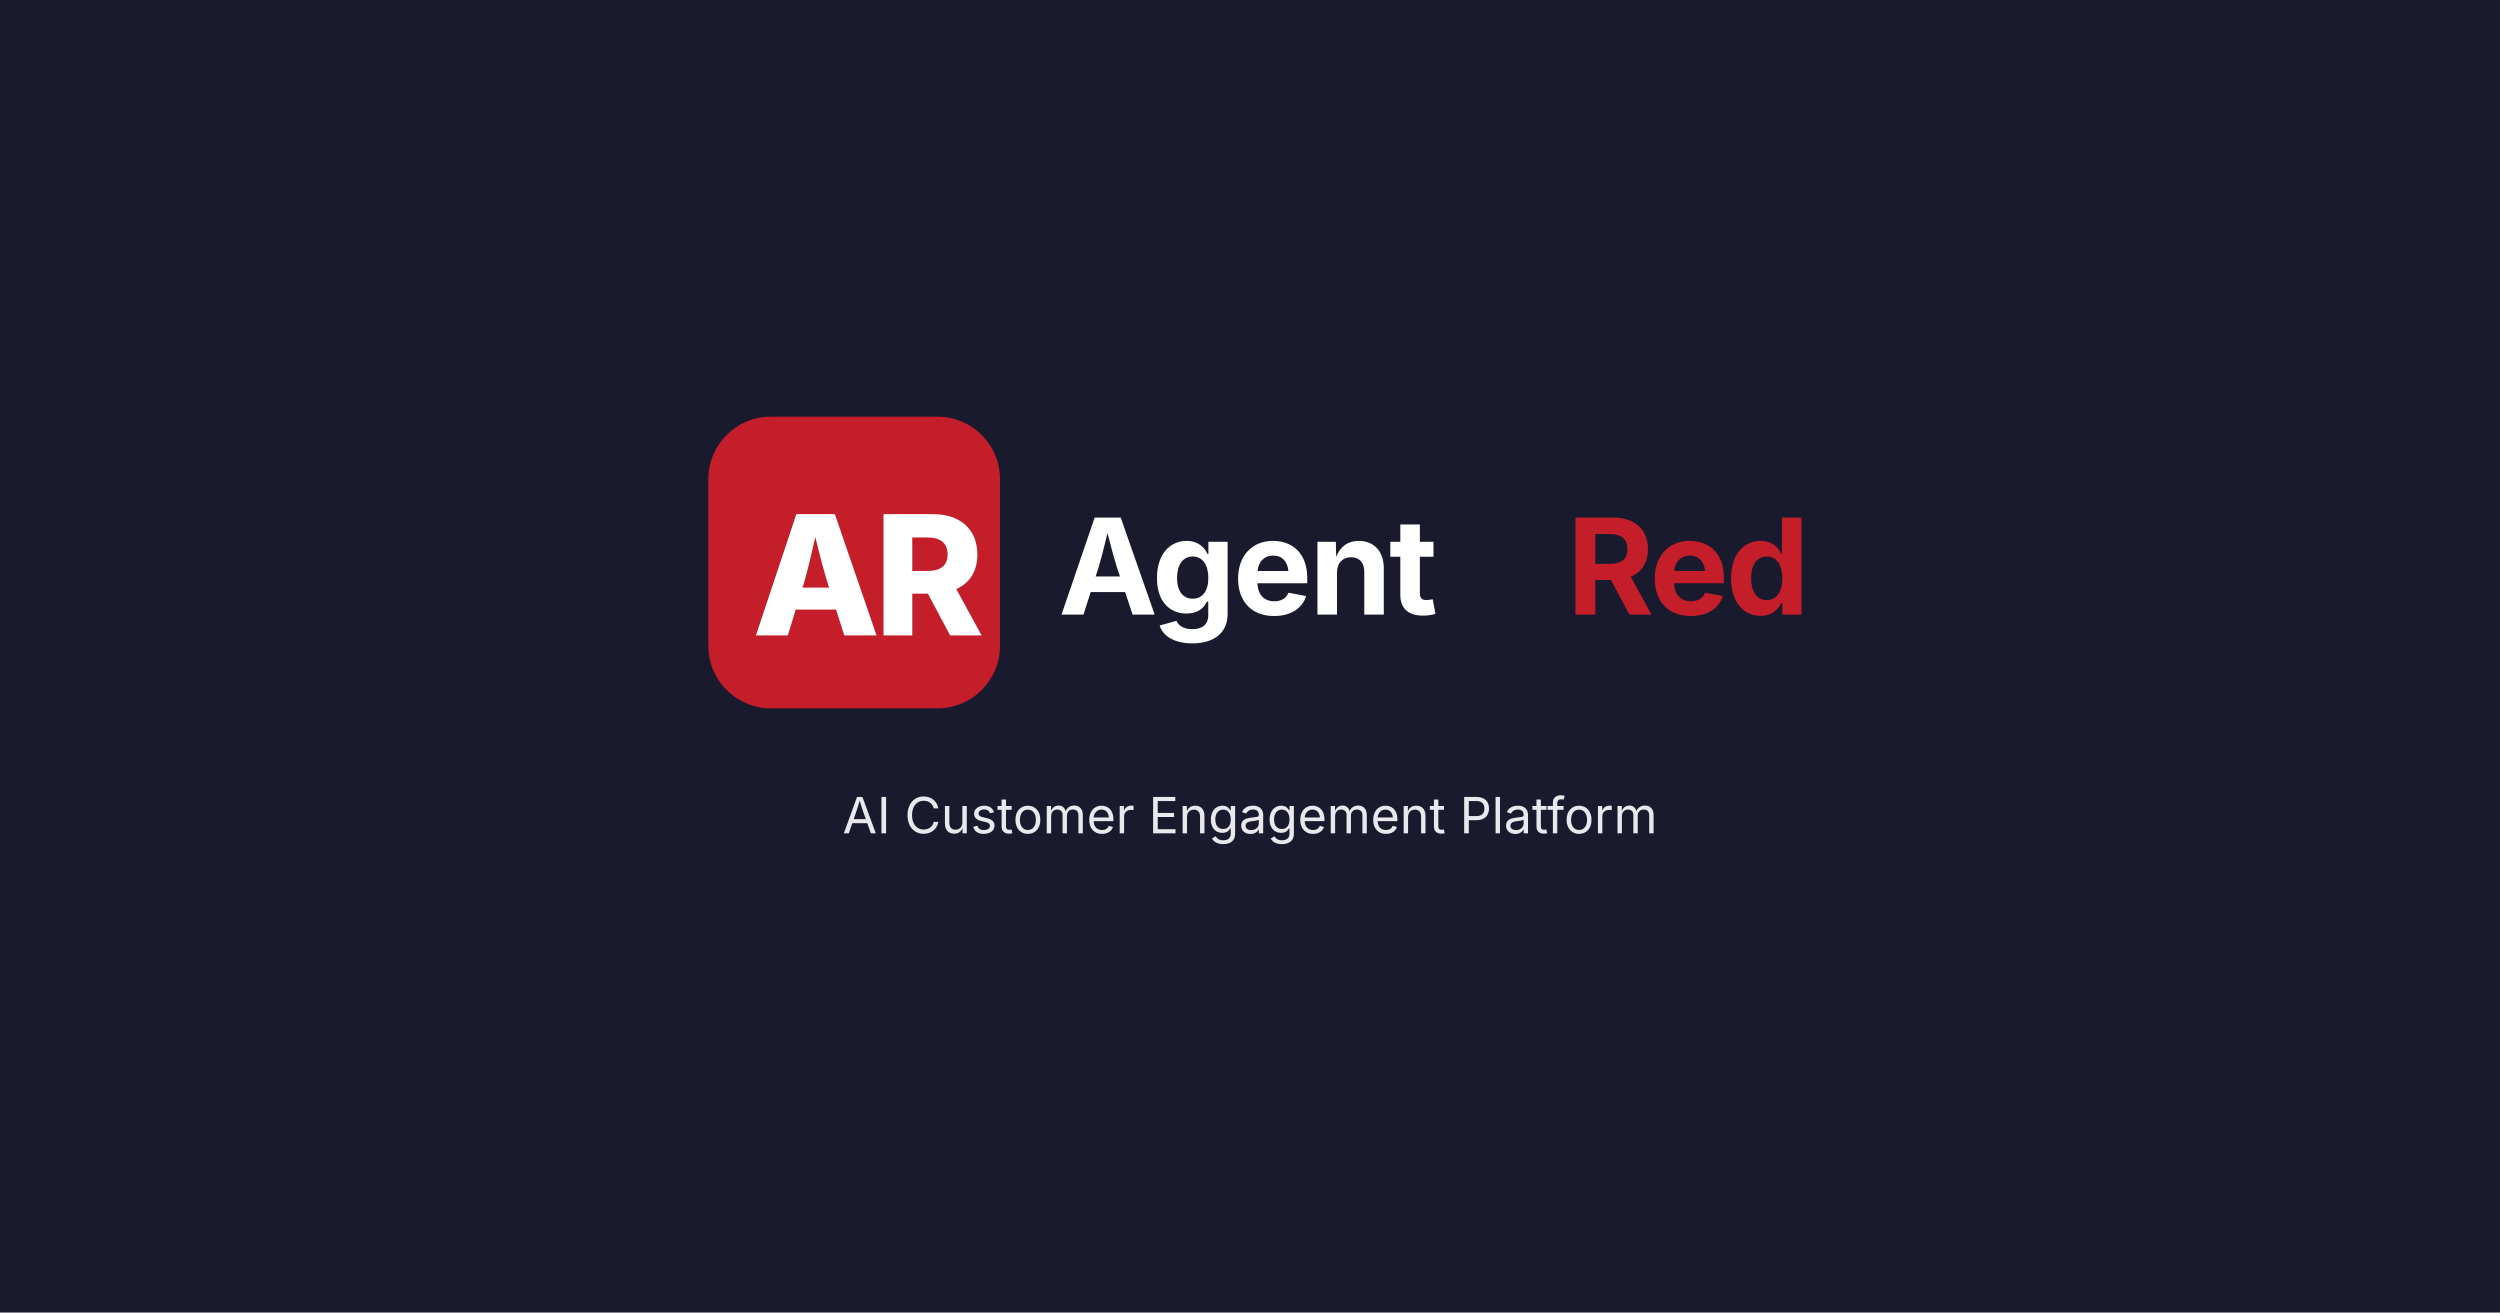
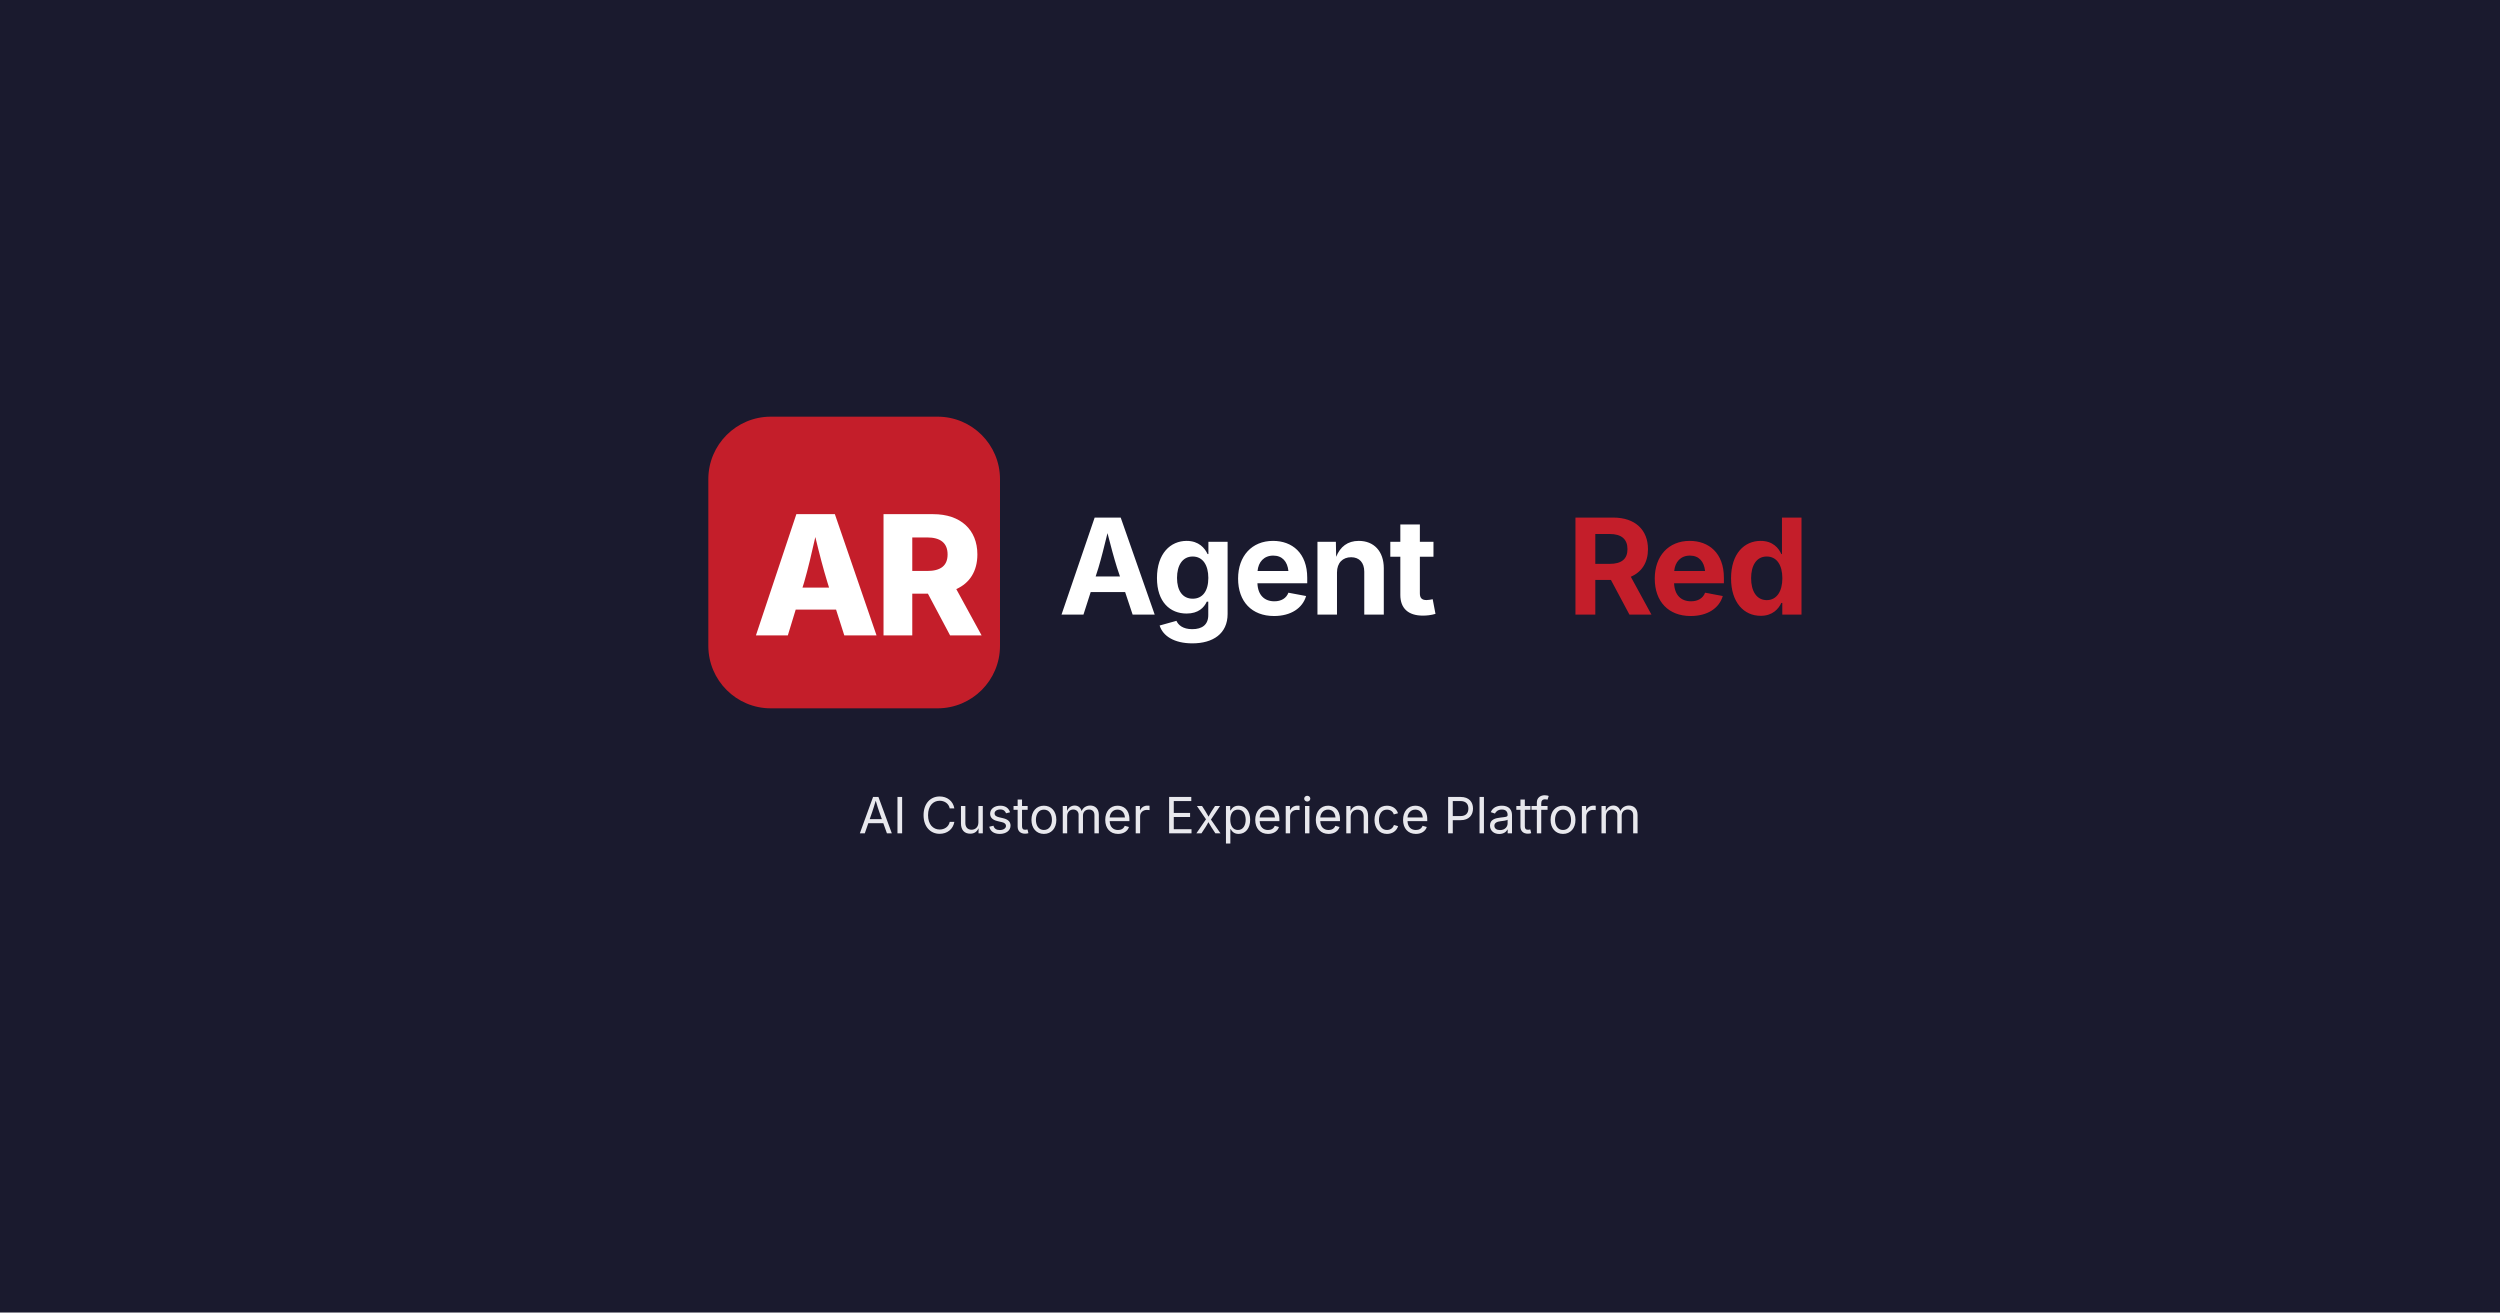
<svg xmlns="http://www.w3.org/2000/svg" viewBox="0 0 1200 630" width="1200" height="630">
  <rect x="0" y="0" width="1200" height="630" fill="#1A1A2E" />
  <rect x="340" y="200" width="140" height="140" rx="30" fill="#C41E2A" />
  <text x="361" y="305" font-family="Inter, 'Inter', sans-serif" font-weight="800" font-size="80" fill="#FFFFFF" letter-spacing="-3">AR</text>
  <text x="508" y="295" font-family="Inter, 'Inter', sans-serif" font-weight="700" font-size="64" fill="#FFFFFF" letter-spacing="-1.5">Agent</text>
  <text x="752" y="295" font-family="Inter, 'Inter', sans-serif" font-weight="700" font-size="64" fill="#C41E2A" letter-spacing="-1.5">Red</text>
-   <text x="600" y="400" font-family="Inter, 'Inter', sans-serif" font-weight="400" font-size="24" fill="#E8E8ED" text-anchor="middle">AI Customer Engagement Platform</text>
+   <text x="600" y="400" font-family="Inter, 'Inter', sans-serif" font-weight="400" font-size="24" fill="#E8E8ED" text-anchor="middle">AI Customer Experience Platform</text>
</svg>
